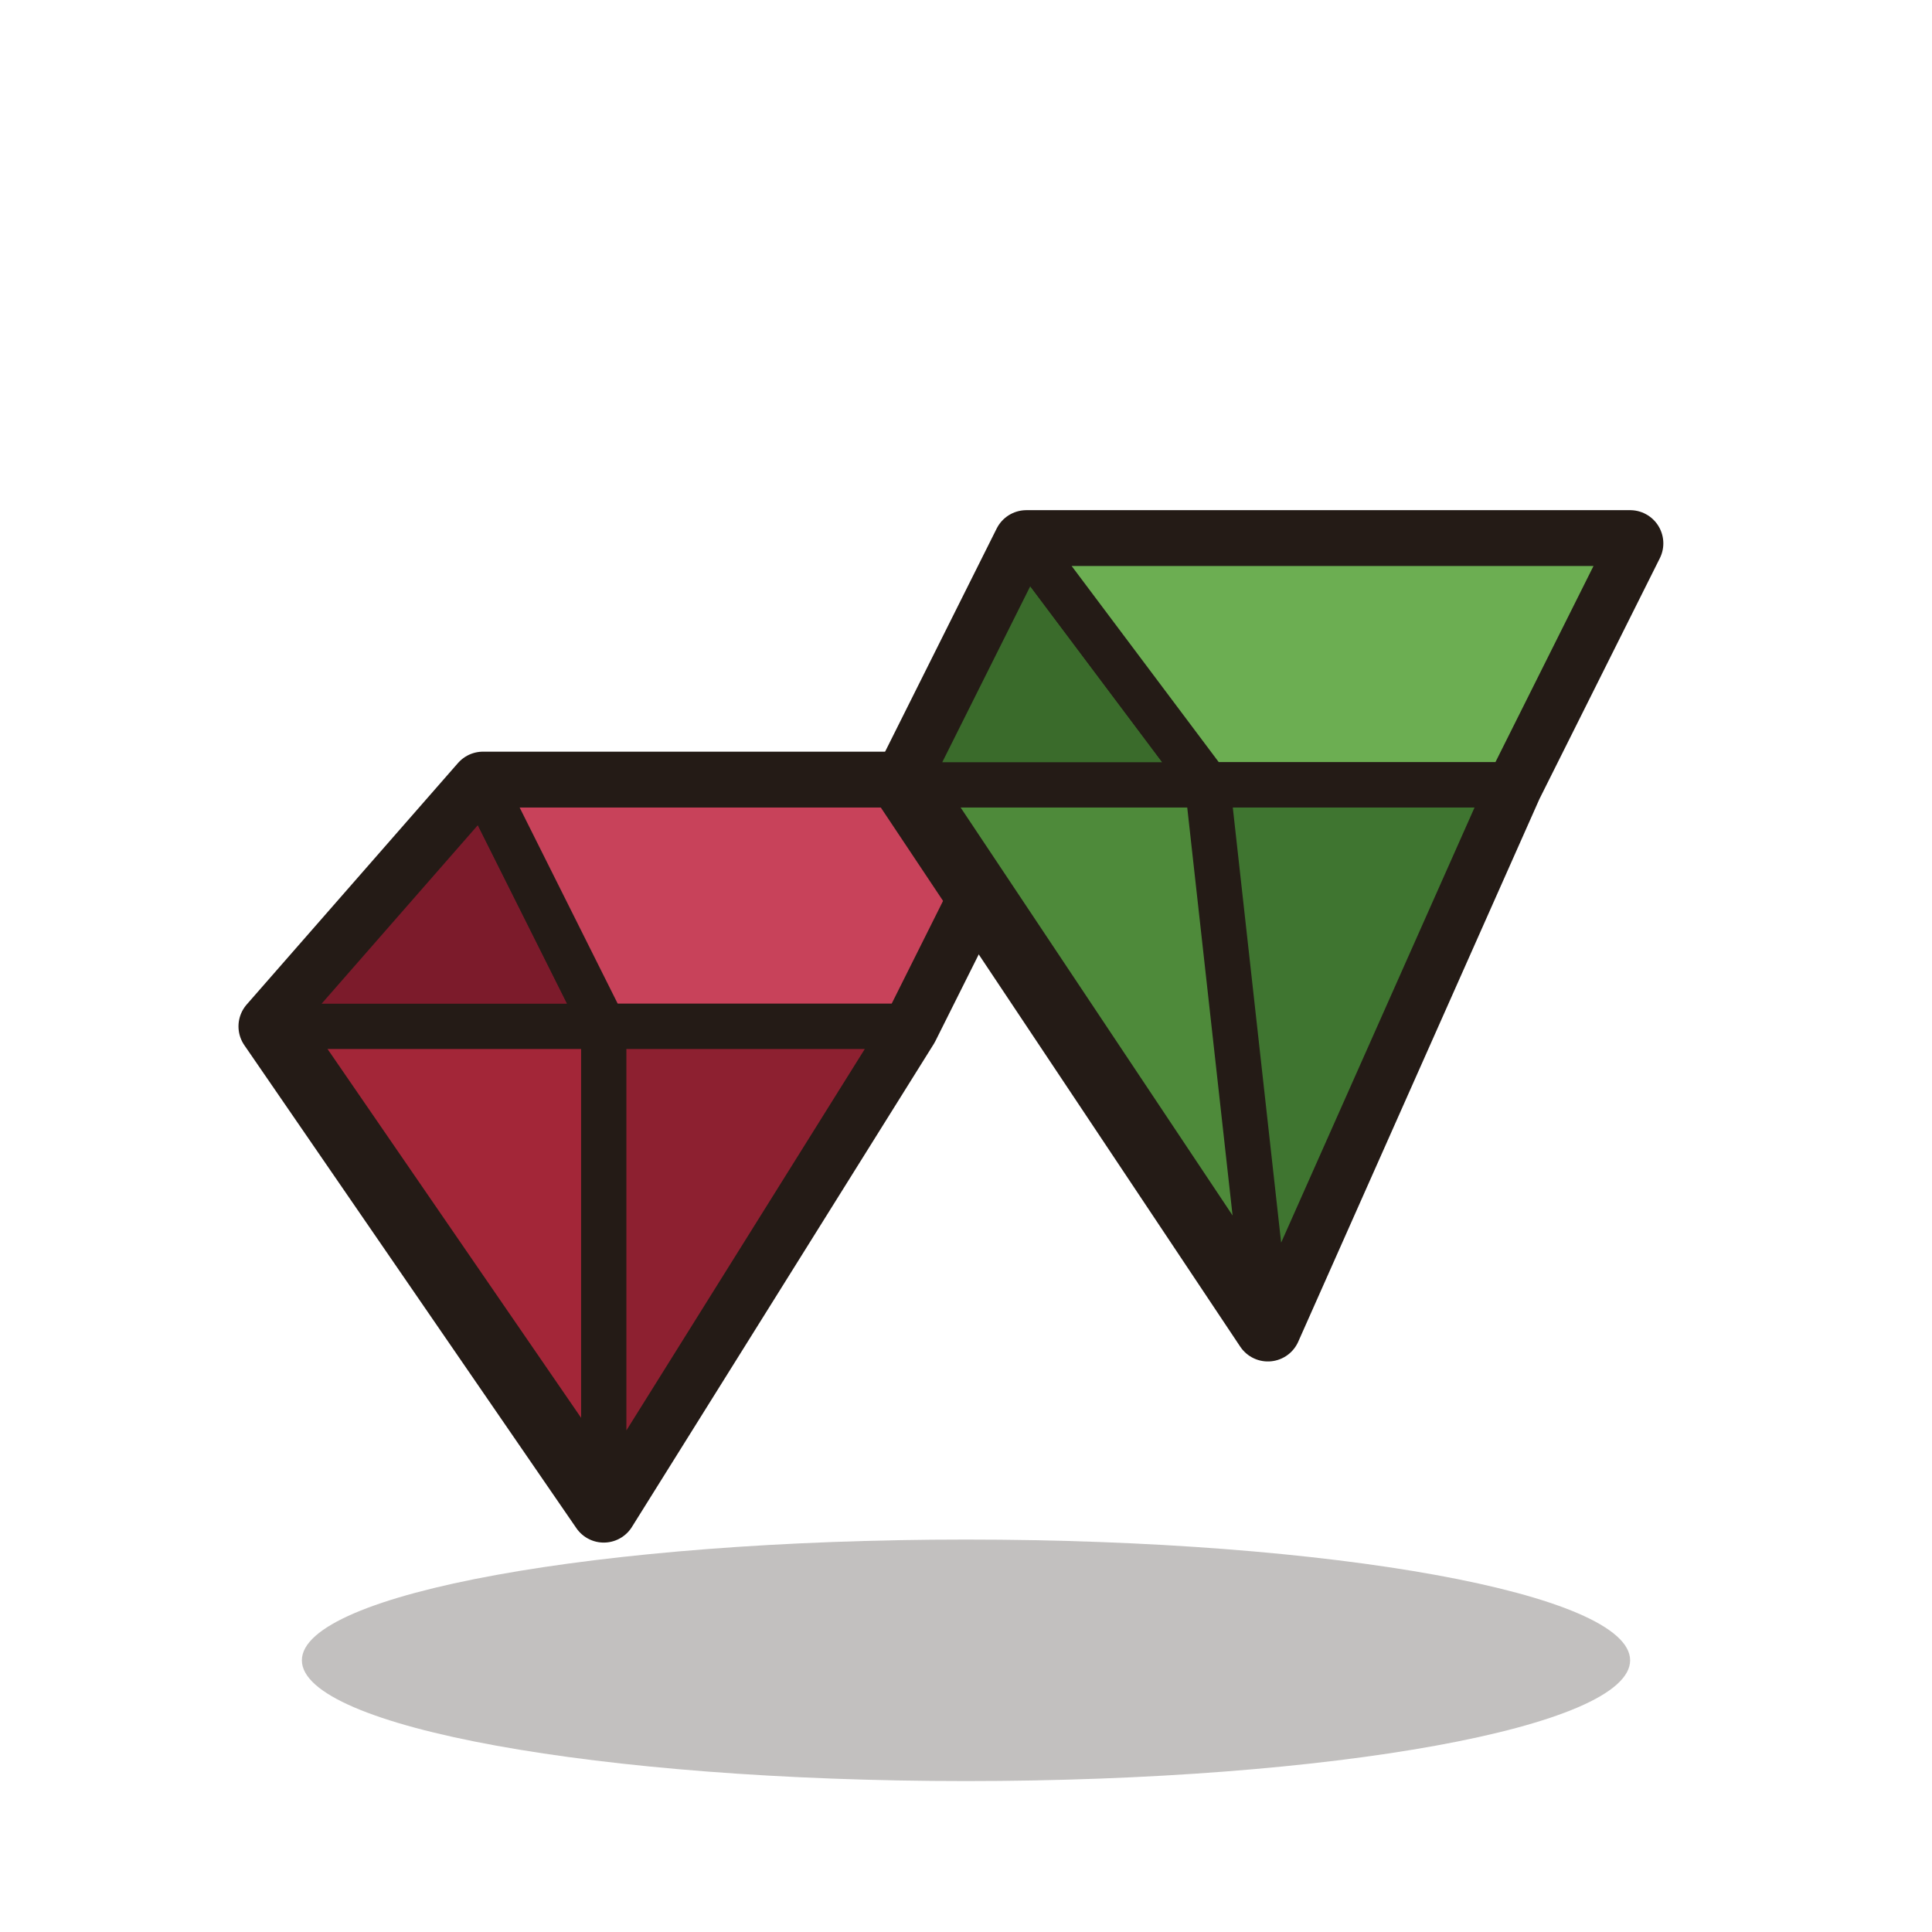
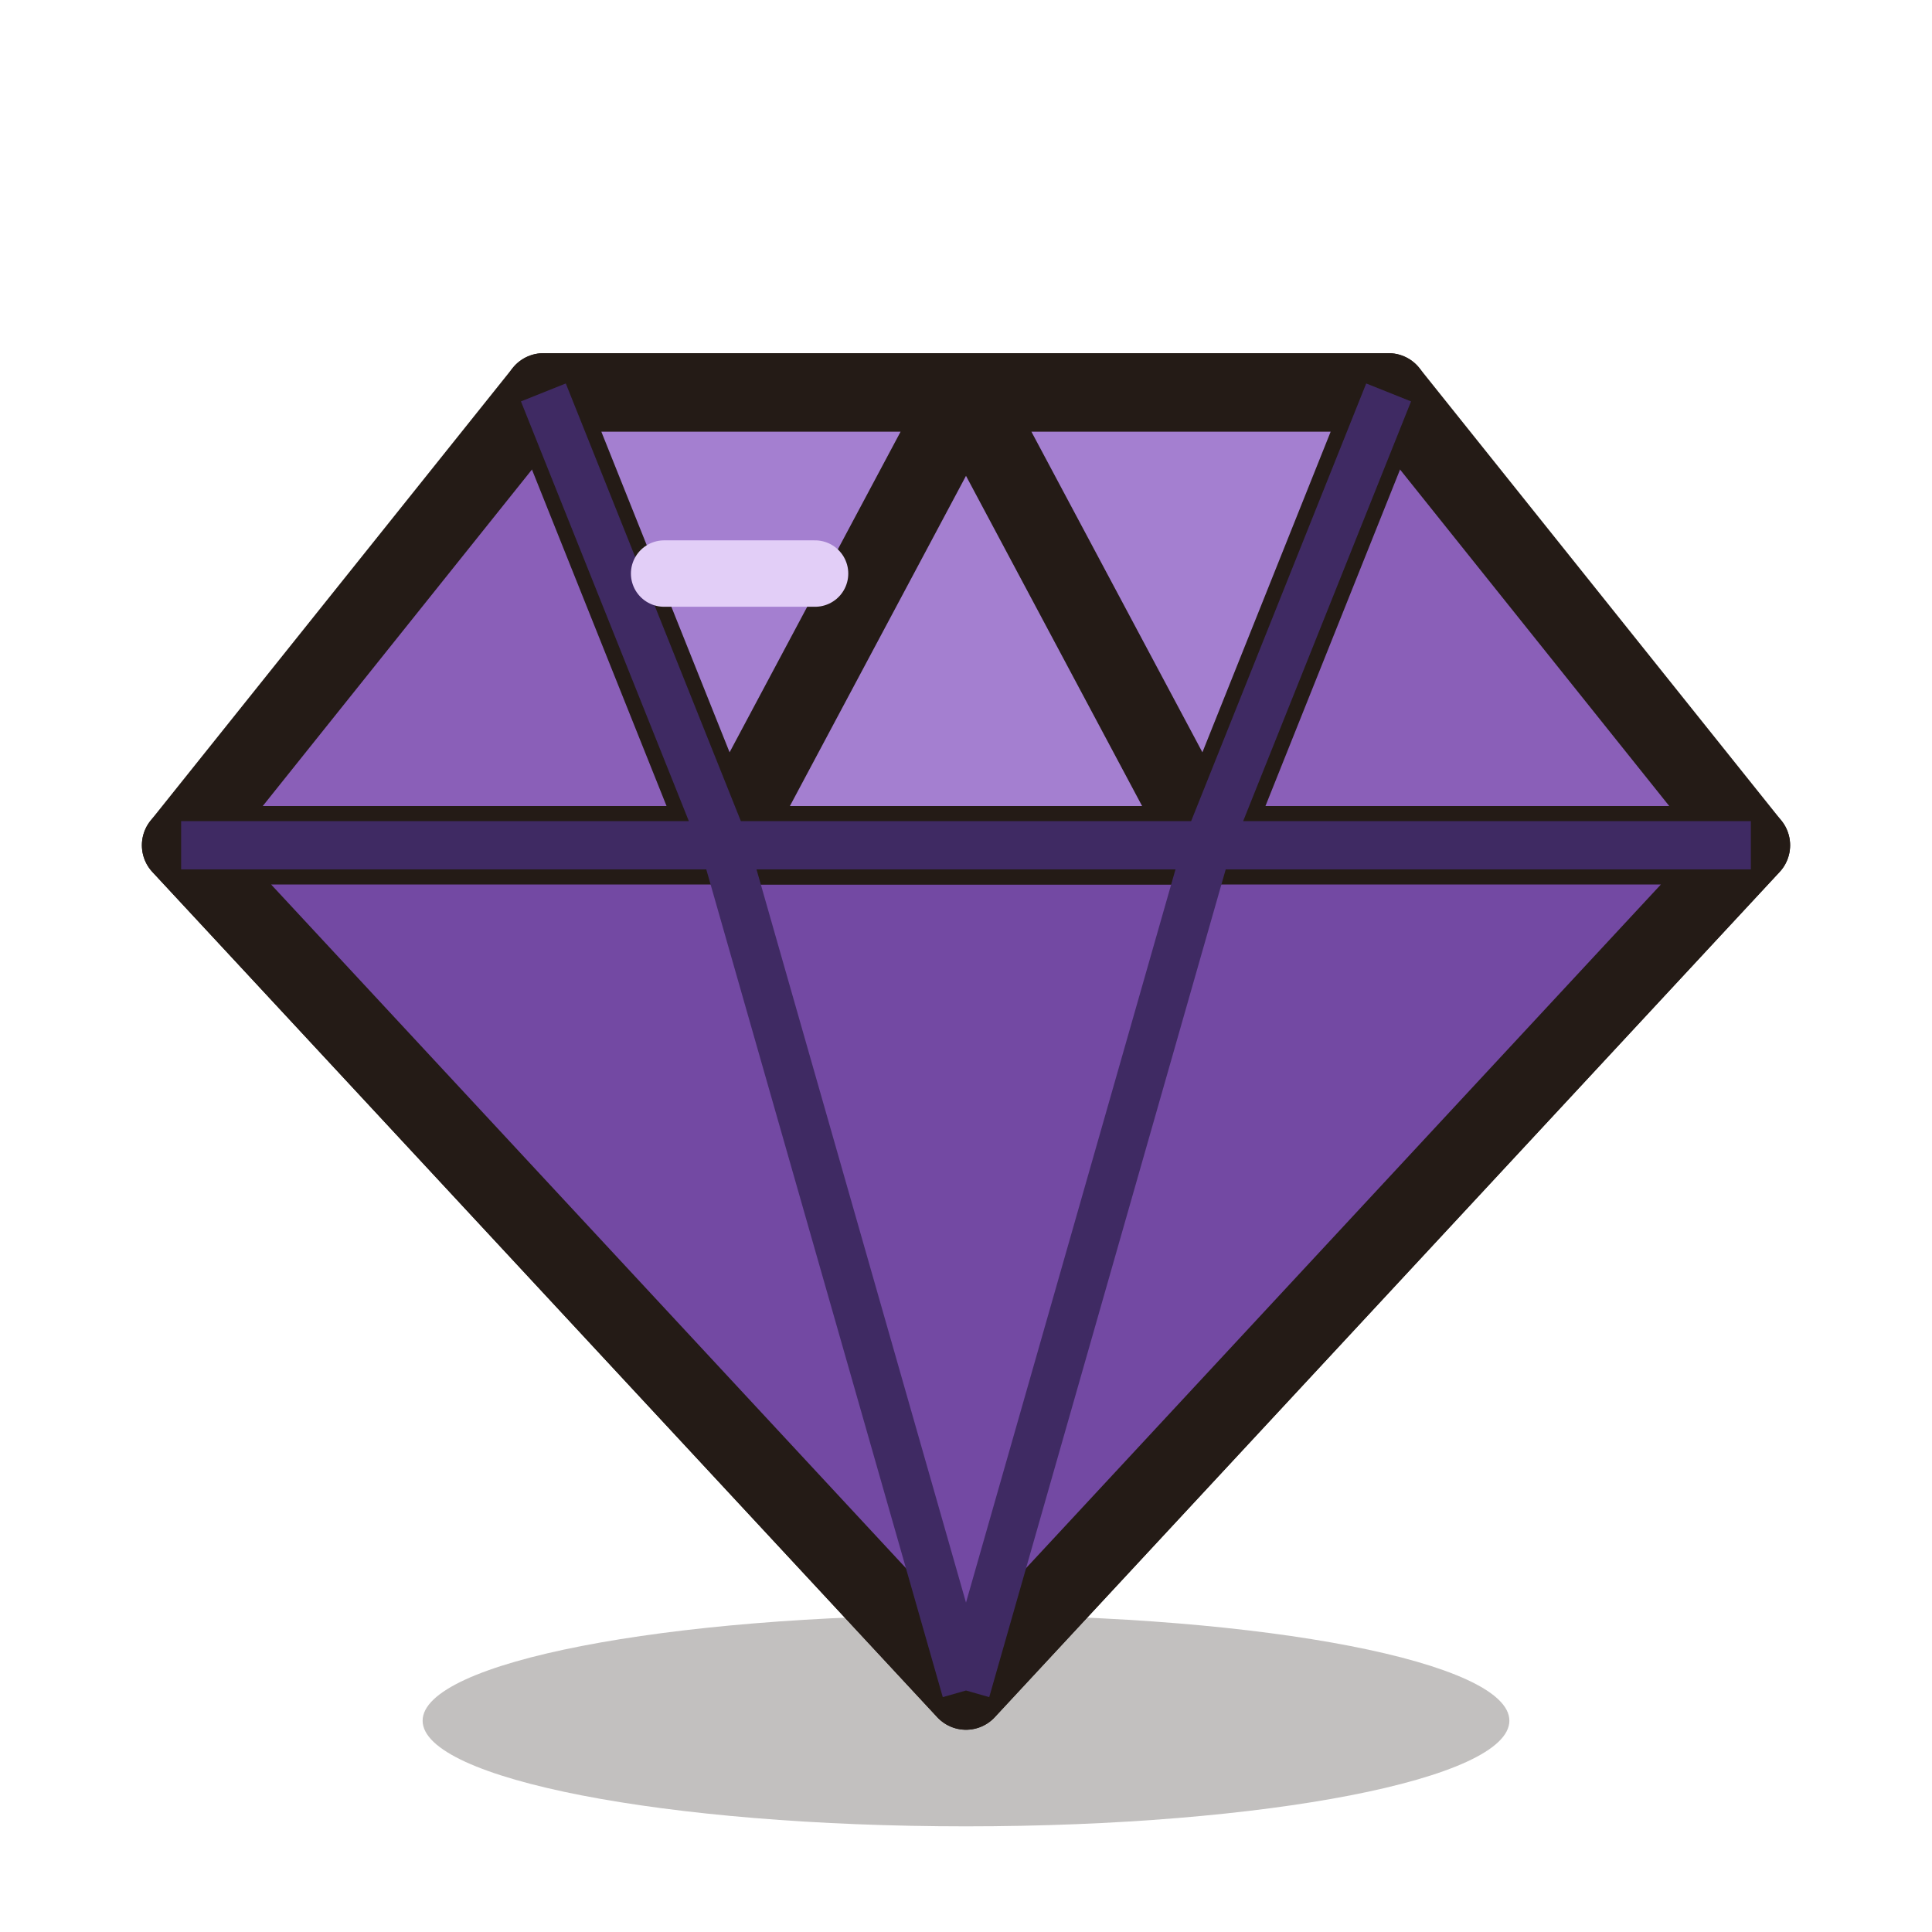
<svg xmlns="http://www.w3.org/2000/svg" viewBox="0 0 64 64">
-   <ellipse fill="rgba(20,14,10,0.26)" cx="32" cy="55" rx="22" ry="4" />
-   <path d="M16 26 H34 L30 34 L20 50 L9 34 Z" fill="#a32638" stroke="#241b16" stroke-width="2.2" stroke-linejoin="round" stroke-linecap="round" />
-   <path d="M16 26 L20 34 L9 34 Z" fill="#7c1b2b" stroke="#241b16" stroke-width="1.5" stroke-linejoin="round" stroke-linecap="round" />
-   <path d="M34 26 L30 34 L20 34 L16 26 Z" fill="#c8425a" stroke="#241b16" stroke-width="1.5" stroke-linejoin="round" stroke-linecap="round" />
-   <path d="M20 34 L30 34 L20 50 Z" fill="#8d2030" stroke="#241b16" stroke-width="1.5" stroke-linejoin="round" stroke-linecap="round" />
-   <path d="M34 18 H54 L50 26 L42 44 L30 26 Z" fill="#4e8a3a" stroke="#241b16" stroke-width="2.2" stroke-linejoin="round" stroke-linecap="round" />
-   <path d="M34 18 L40 26 L30 26 Z" fill="#3a6b2b" stroke="#241b16" stroke-width="1.5" stroke-linejoin="round" stroke-linecap="round" />
-   <path d="M54 18 L50 26 L40 26 L34 18 Z" fill="#6cae52" stroke="#241b16" stroke-width="1.5" stroke-linejoin="round" stroke-linecap="round" />
-   <path d="M40 26 L50 26 L42 44 Z" fill="#3f7530" stroke="#241b16" stroke-width="1.5" stroke-linejoin="round" stroke-linecap="round" />
+   <ellipse cx="32" cy="57" rx="18" ry="3.5" fill="rgba(20,14,10,0.26)" />
+   <g stroke="#241b16" stroke-width="2.6" stroke-linejoin="round">
+     <path d="M18 13 H46 L58 28 L32 56 L6 28 Z" fill="#8a5fb8" />
+     <path d="M6 28 H58 L32 56 Z" fill="#7349a3" />
+     <path d="M18 13 L24 28 L32 13 Z M46 13 L40 28 L32 13 Z M24 28 H40 L32 13 Z" fill="#a47fd0" />
+   </g>
+   <g fill="none" stroke="#3f2a63" stroke-width="1.6">
+     <path d="M6 28 H58 M18 13 L24 28 M46 13 L40 28 M24 28 L32 56 M40 28 L32 56" />
+   </g>
+   <path d="M22 19 l5 0" stroke="#e2cef7" stroke-width="2.2" stroke-linecap="round" />
</svg>
